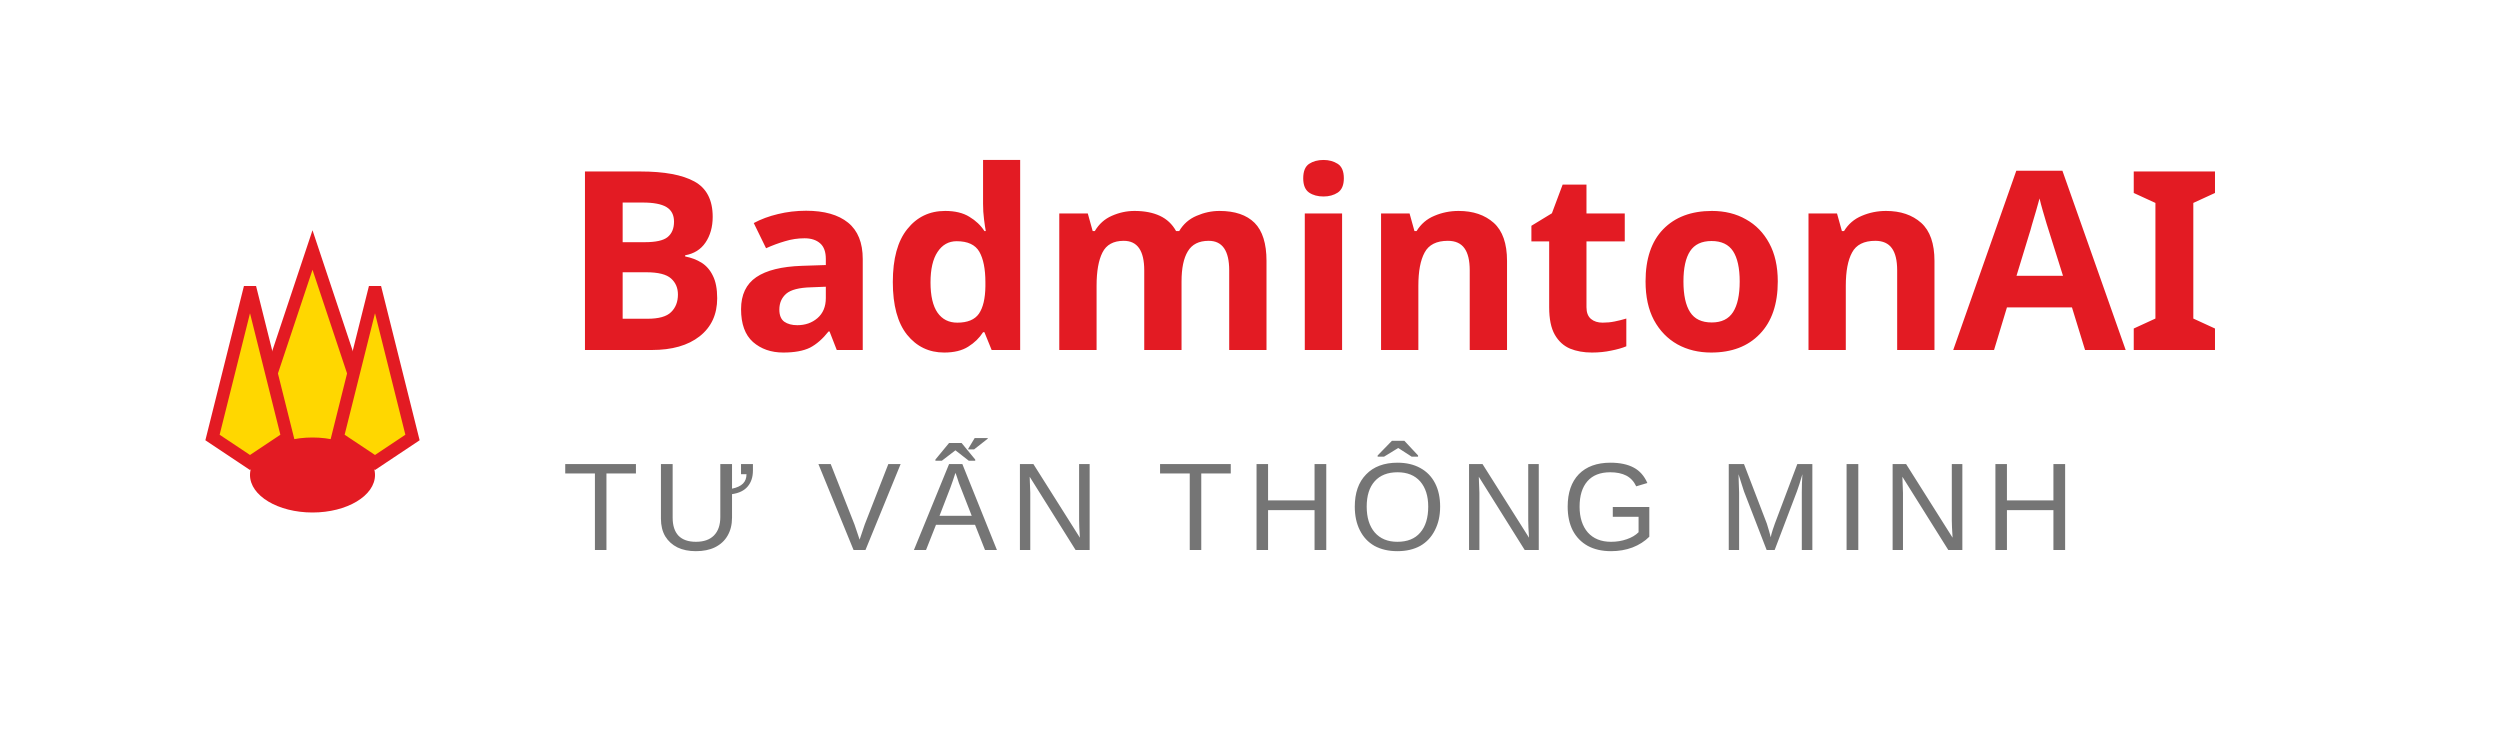
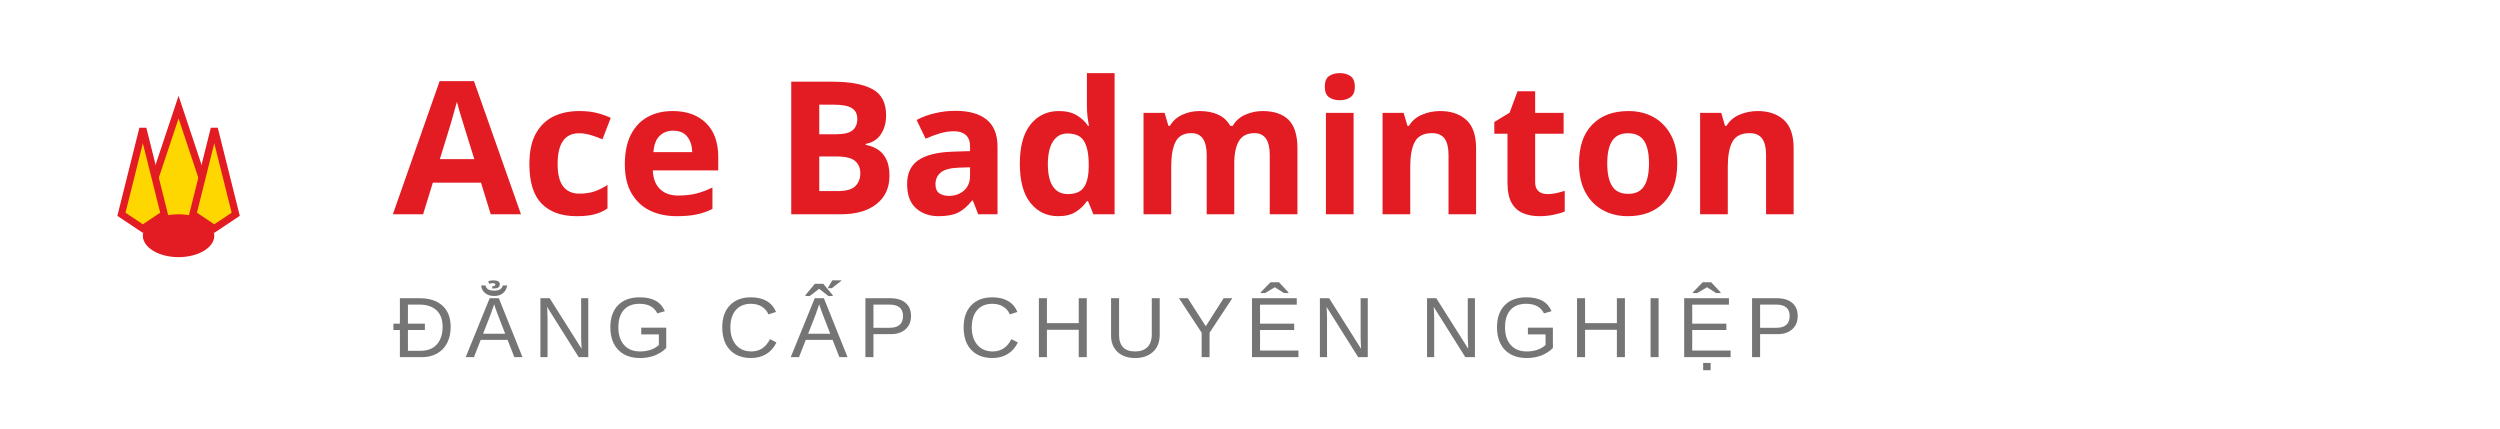
- <svg xmlns="http://www.w3.org/2000/svg" viewBox="0 0 200 60" width="200" height="60">
-   <g transform="translate(10, 15)">
+ <svg xmlns="http://www.w3.org/2000/svg" viewBox="0 0 350 60" width="350" height="60">
+   <g transform="translate(10, 10)">
    <path d="M15 5 L20 20 L15 22 L10 20 Z" fill="#FFD700" stroke="#E31B23" stroke-width="1" />
    <path d="M20 8 L23 20 L20 22 L17 20 Z" fill="#FFD700" stroke="#E31B23" stroke-width="1" />
    <path d="M10 8 L7 20 L10 22 L13 20 Z" fill="#FFD700" stroke="#E31B23" stroke-width="1" />
    <ellipse cx="15" cy="23" rx="5" ry="3" fill="#E31B23" />
  </g>
-   <text x="45" y="28" font-family="'Arial Black', sans-serif" font-size="20" font-weight="bold" fill="#E31B23">BadmintonAI</text>
-   <text x="45" y="44" font-family="Arial, sans-serif" font-size="10" fill="#757575" letter-spacing="1">TƯ VẤN THÔNG MINH</text>
+   <text x="55" y="30" font-family="'Arial Black', sans-serif" font-size="26" font-weight="bold" fill="#E31B23">Ace Badminton</text>
+   <text x="55" y="50" font-family="Arial, sans-serif" font-size="12" fill="#757575" letter-spacing="1.5">ĐẲNG CẤP CHUYÊN NGHIỆP</text>
</svg>
